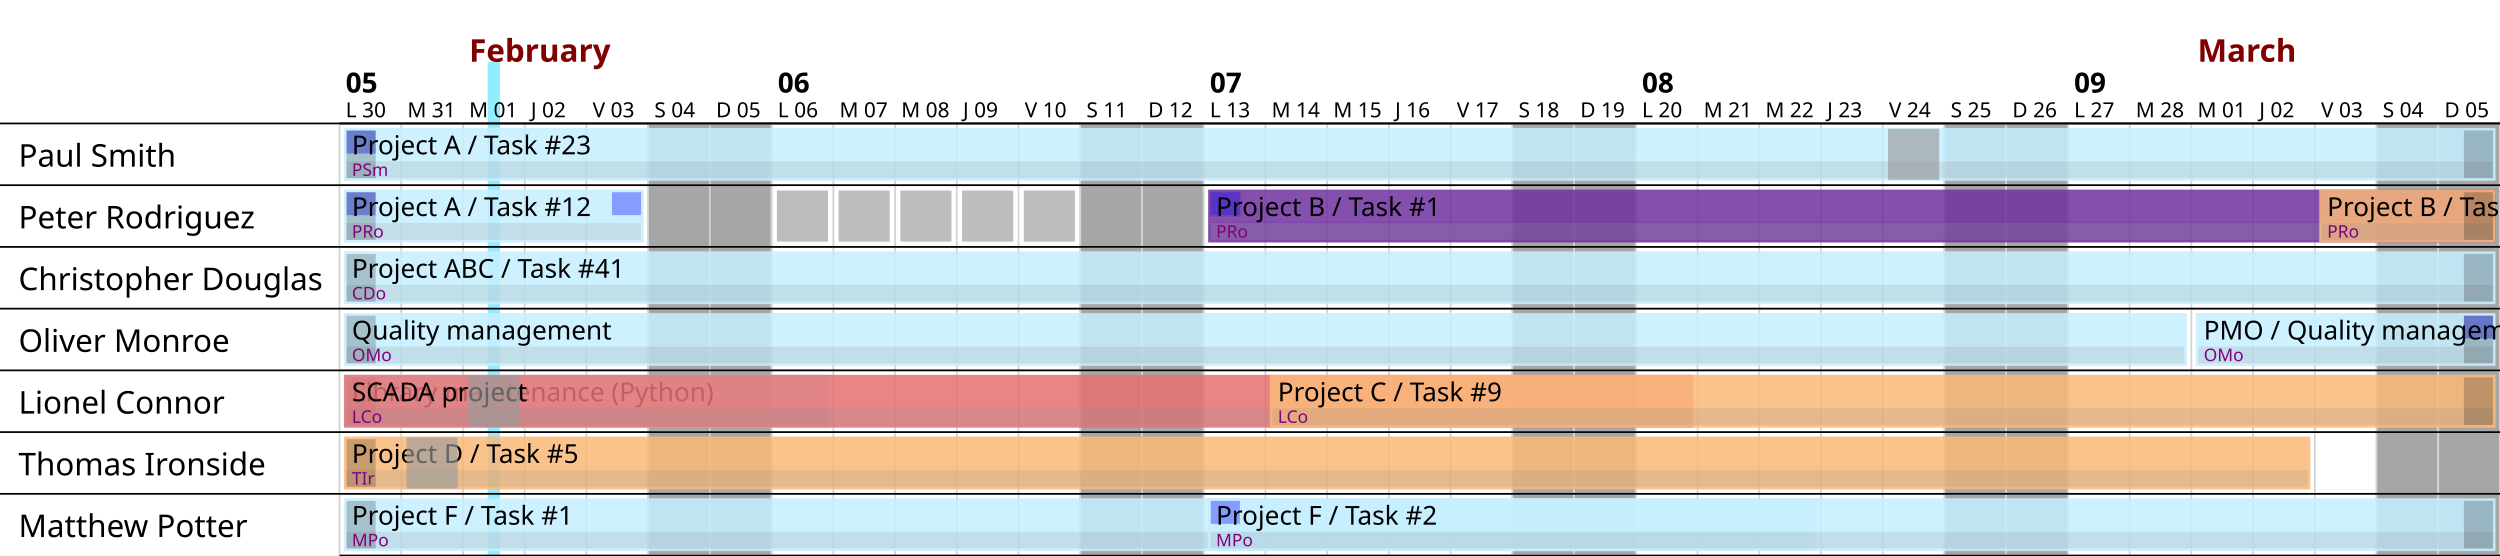
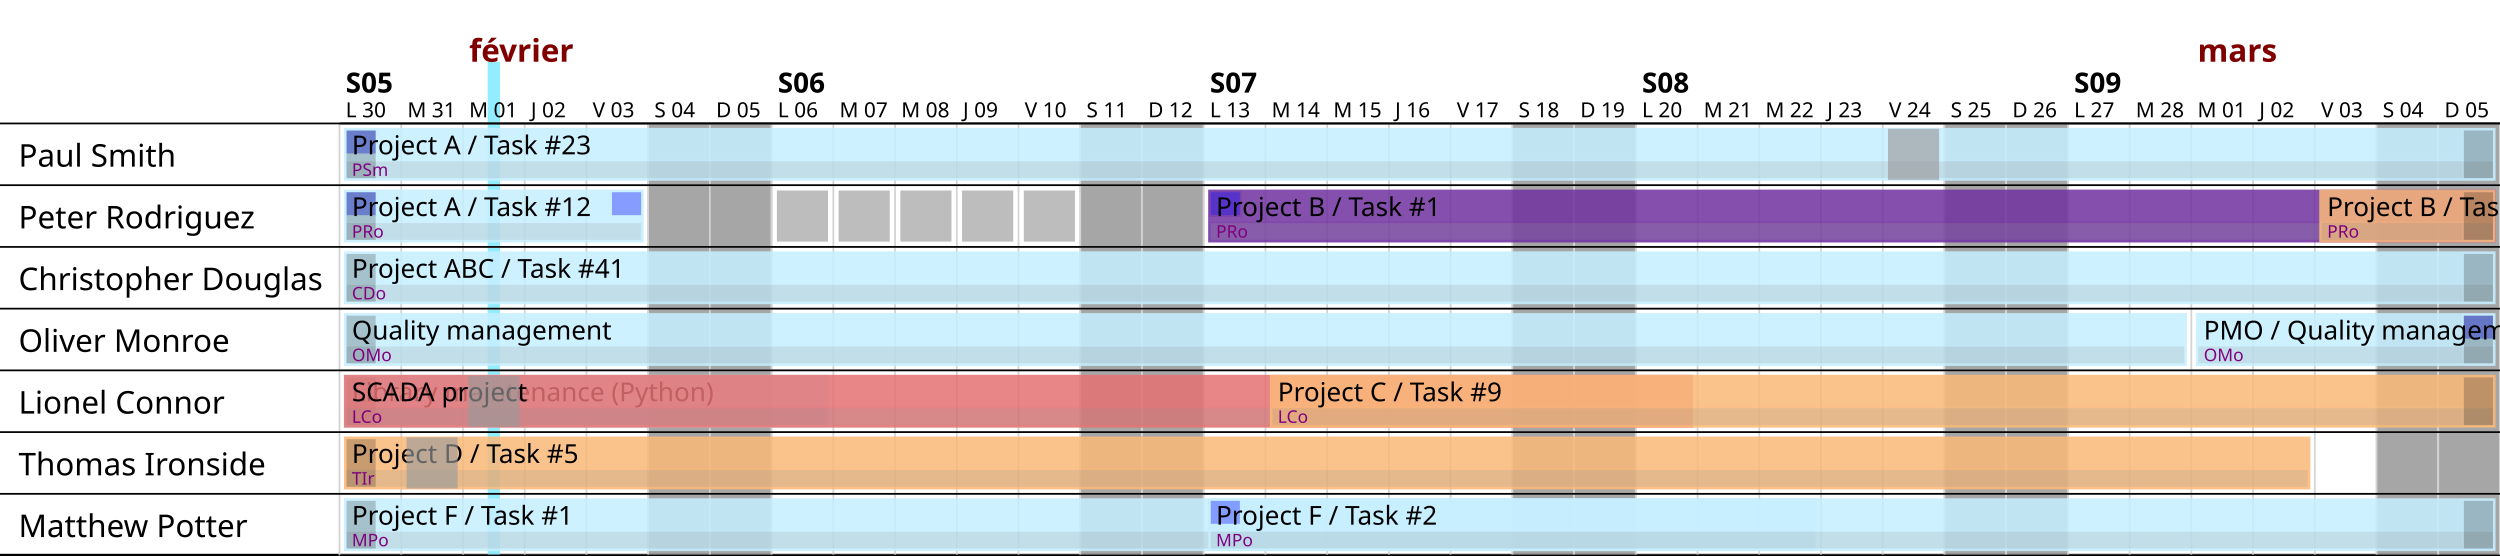
<svg xmlns="http://www.w3.org/2000/svg" baseProfile="full" height="318.898" version="1.1" width="1435.039">
  <defs />
  <rect fill="white" height="318.898" opacity="1" stroke-width="0" width="1435.039" x="0.0" y="0.0" />
+   <line stroke="black" stroke-width="2" x1="0.0" x2="1435.039" y1="318.898" y2="318.898" />
  <g>
    <g id="vlines" stroke="lightgray">
      <line x1="194.882" x2="194.882" y1="70.866" y2="318.898" />
      <text fill="black" font-family="Yu Gothic UI" font-size="12" stroke="black" stroke-width="0" x="198.425" y="67.323">L 30</text>
-       <text fill="black" font-family="Yu Gothic UI" font-size="16" font-weight="bold" stroke="black" stroke-width="0" x="198.425" y="53.15">05</text>
+       <text fill="black" font-family="Yu Gothic UI" font-size="16" font-weight="bold" stroke="black" stroke-width="0" x="198.425" y="53.15">S05</text>
      <line x1="230.315" x2="230.315" y1="70.866" y2="318.898" />
      <text fill="black" font-family="Yu Gothic UI" font-size="12" stroke="black" stroke-width="0" x="233.858" y="67.323">M 31</text>
      <line x1="265.748" x2="265.748" y1="70.866" y2="318.898" />
      <rect fill="#76e9ff" height="283.465" opacity="0.8" stroke="lightgray" stroke-width="0" width="7.087" x="279.921" y="35.433" />
      <text fill="black" font-family="Yu Gothic UI" font-size="12" stroke="black" stroke-width="0" x="269.291" y="67.323">M 01</text>
-       <text fill="#800000" font-family="Yu Gothic UI" font-size="18" font-weight="bold" stroke="#800000" stroke-width="0" x="269.291" y="35.433">February</text>
+       <text fill="#800000" font-family="Yu Gothic UI" font-size="18" font-weight="bold" stroke="#800000" stroke-width="0" x="269.291" y="35.433">février</text>
      <line x1="301.181" x2="301.181" y1="70.866" y2="318.898" />
      <text fill="black" font-family="Yu Gothic UI" font-size="12" stroke="black" stroke-width="0" x="304.724" y="67.323">J 02</text>
      <line x1="336.614" x2="336.614" y1="70.866" y2="318.898" />
      <text fill="black" font-family="Yu Gothic UI" font-size="12" stroke="black" stroke-width="0" x="340.157" y="67.323">V 03</text>
      <line x1="372.047" x2="372.047" y1="70.866" y2="318.898" />
      <rect fill="gray" height="248.031" opacity="0.7" stroke="lightgray" stroke-width="1" width="35.433" x="372.047" y="70.866" />
      <text fill="black" font-family="Yu Gothic UI" font-size="12" stroke="black" stroke-width="0" x="375.591" y="67.323">S 04</text>
      <line x1="407.48" x2="407.48" y1="70.866" y2="318.898" />
      <rect fill="gray" height="248.031" opacity="0.7" stroke="lightgray" stroke-width="1" width="35.433" x="407.48" y="70.866" />
      <text fill="black" font-family="Yu Gothic UI" font-size="12" stroke="black" stroke-width="0" x="411.024" y="67.323">D 05</text>
      <line x1="442.913" x2="442.913" y1="70.866" y2="318.898" />
      <text fill="black" font-family="Yu Gothic UI" font-size="12" stroke="black" stroke-width="0" x="446.457" y="67.323">L 06</text>
-       <text fill="black" font-family="Yu Gothic UI" font-size="16" font-weight="bold" stroke="black" stroke-width="0" x="446.457" y="53.15">06</text>
+       <text fill="black" font-family="Yu Gothic UI" font-size="16" font-weight="bold" stroke="black" stroke-width="0" x="446.457" y="53.15">S06</text>
      <line x1="478.346" x2="478.346" y1="70.866" y2="318.898" />
      <text fill="black" font-family="Yu Gothic UI" font-size="12" stroke="black" stroke-width="0" x="481.89" y="67.323">M 07</text>
      <line x1="513.78" x2="513.78" y1="70.866" y2="318.898" />
      <text fill="black" font-family="Yu Gothic UI" font-size="12" stroke="black" stroke-width="0" x="517.323" y="67.323">M 08</text>
      <line x1="549.213" x2="549.213" y1="70.866" y2="318.898" />
      <text fill="black" font-family="Yu Gothic UI" font-size="12" stroke="black" stroke-width="0" x="552.756" y="67.323">J 09</text>
      <line x1="584.646" x2="584.646" y1="70.866" y2="318.898" />
      <text fill="black" font-family="Yu Gothic UI" font-size="12" stroke="black" stroke-width="0" x="588.189" y="67.323">V 10</text>
      <line x1="620.079" x2="620.079" y1="70.866" y2="318.898" />
      <rect fill="gray" height="248.031" opacity="0.7" stroke="lightgray" stroke-width="1" width="35.433" x="620.079" y="70.866" />
      <text fill="black" font-family="Yu Gothic UI" font-size="12" stroke="black" stroke-width="0" x="623.622" y="67.323">S 11</text>
      <line x1="655.512" x2="655.512" y1="70.866" y2="318.898" />
      <rect fill="gray" height="248.031" opacity="0.7" stroke="lightgray" stroke-width="1" width="35.433" x="655.512" y="70.866" />
      <text fill="black" font-family="Yu Gothic UI" font-size="12" stroke="black" stroke-width="0" x="659.055" y="67.323">D 12</text>
      <line x1="690.945" x2="690.945" y1="70.866" y2="318.898" />
      <text fill="black" font-family="Yu Gothic UI" font-size="12" stroke="black" stroke-width="0" x="694.488" y="67.323">L 13</text>
-       <text fill="black" font-family="Yu Gothic UI" font-size="16" font-weight="bold" stroke="black" stroke-width="0" x="694.488" y="53.15">07</text>
+       <text fill="black" font-family="Yu Gothic UI" font-size="16" font-weight="bold" stroke="black" stroke-width="0" x="694.488" y="53.15">S07</text>
      <line x1="726.378" x2="726.378" y1="70.866" y2="318.898" />
      <text fill="black" font-family="Yu Gothic UI" font-size="12" stroke="black" stroke-width="0" x="729.921" y="67.323">M 14</text>
      <line x1="761.811" x2="761.811" y1="70.866" y2="318.898" />
      <text fill="black" font-family="Yu Gothic UI" font-size="12" stroke="black" stroke-width="0" x="765.354" y="67.323">M 15</text>
      <line x1="797.244" x2="797.244" y1="70.866" y2="318.898" />
      <text fill="black" font-family="Yu Gothic UI" font-size="12" stroke="black" stroke-width="0" x="800.787" y="67.323">J 16</text>
      <line x1="832.677" x2="832.677" y1="70.866" y2="318.898" />
      <text fill="black" font-family="Yu Gothic UI" font-size="12" stroke="black" stroke-width="0" x="836.22" y="67.323">V 17</text>
      <line x1="868.11" x2="868.11" y1="70.866" y2="318.898" />
      <rect fill="gray" height="248.031" opacity="0.7" stroke="lightgray" stroke-width="1" width="35.433" x="868.11" y="70.866" />
      <text fill="black" font-family="Yu Gothic UI" font-size="12" stroke="black" stroke-width="0" x="871.654" y="67.323">S 18</text>
      <line x1="903.543" x2="903.543" y1="70.866" y2="318.898" />
      <rect fill="gray" height="248.031" opacity="0.7" stroke="lightgray" stroke-width="1" width="35.433" x="903.543" y="70.866" />
      <text fill="black" font-family="Yu Gothic UI" font-size="12" stroke="black" stroke-width="0" x="907.087" y="67.323">D 19</text>
      <line x1="938.976" x2="938.976" y1="70.866" y2="318.898" />
      <text fill="black" font-family="Yu Gothic UI" font-size="12" stroke="black" stroke-width="0" x="942.52" y="67.323">L 20</text>
-       <text fill="black" font-family="Yu Gothic UI" font-size="16" font-weight="bold" stroke="black" stroke-width="0" x="942.52" y="53.15">08</text>
+       <text fill="black" font-family="Yu Gothic UI" font-size="16" font-weight="bold" stroke="black" stroke-width="0" x="942.52" y="53.15">S08</text>
      <line x1="974.409" x2="974.409" y1="70.866" y2="318.898" />
      <text fill="black" font-family="Yu Gothic UI" font-size="12" stroke="black" stroke-width="0" x="977.953" y="67.323">M 21</text>
      <line x1="1009.842" x2="1009.842" y1="70.866" y2="318.898" />
      <text fill="black" font-family="Yu Gothic UI" font-size="12" stroke="black" stroke-width="0" x="1013.386" y="67.323">M 22</text>
      <line x1="1045.276" x2="1045.276" y1="70.866" y2="318.898" />
      <text fill="black" font-family="Yu Gothic UI" font-size="12" stroke="black" stroke-width="0" x="1048.819" y="67.323">J 23</text>
      <line x1="1080.709" x2="1080.709" y1="70.866" y2="318.898" />
      <text fill="black" font-family="Yu Gothic UI" font-size="12" stroke="black" stroke-width="0" x="1084.252" y="67.323">V 24</text>
      <line x1="1116.142" x2="1116.142" y1="70.866" y2="318.898" />
      <rect fill="gray" height="248.031" opacity="0.7" stroke="lightgray" stroke-width="1" width="35.433" x="1116.142" y="70.866" />
      <text fill="black" font-family="Yu Gothic UI" font-size="12" stroke="black" stroke-width="0" x="1119.685" y="67.323">S 25</text>
      <line x1="1151.575" x2="1151.575" y1="70.866" y2="318.898" />
      <rect fill="gray" height="248.031" opacity="0.7" stroke="lightgray" stroke-width="1" width="35.433" x="1151.575" y="70.866" />
      <text fill="black" font-family="Yu Gothic UI" font-size="12" stroke="black" stroke-width="0" x="1155.118" y="67.323">D 26</text>
      <line x1="1187.008" x2="1187.008" y1="70.866" y2="318.898" />
      <text fill="black" font-family="Yu Gothic UI" font-size="12" stroke="black" stroke-width="0" x="1190.551" y="67.323">L 27</text>
-       <text fill="black" font-family="Yu Gothic UI" font-size="16" font-weight="bold" stroke="black" stroke-width="0" x="1190.551" y="53.15">09</text>
+       <text fill="black" font-family="Yu Gothic UI" font-size="16" font-weight="bold" stroke="black" stroke-width="0" x="1190.551" y="53.15">S09</text>
      <line x1="1222.441" x2="1222.441" y1="70.866" y2="318.898" />
      <text fill="black" font-family="Yu Gothic UI" font-size="12" stroke="black" stroke-width="0" x="1225.984" y="67.323">M 28</text>
      <line x1="1257.874" x2="1257.874" y1="70.866" y2="318.898" />
      <text fill="black" font-family="Yu Gothic UI" font-size="12" stroke="black" stroke-width="0" x="1261.417" y="67.323">M 01</text>
-       <text fill="#800000" font-family="Yu Gothic UI" font-size="18" font-weight="bold" stroke="#800000" stroke-width="0" x="1261.417" y="35.433">March</text>
+       <text fill="#800000" font-family="Yu Gothic UI" font-size="18" font-weight="bold" stroke="#800000" stroke-width="0" x="1261.417" y="35.433">mars</text>
      <line x1="1293.307" x2="1293.307" y1="70.866" y2="318.898" />
      <text fill="black" font-family="Yu Gothic UI" font-size="12" stroke="black" stroke-width="0" x="1296.85" y="67.323">J 02</text>
      <line x1="1328.74" x2="1328.74" y1="70.866" y2="318.898" />
      <text fill="black" font-family="Yu Gothic UI" font-size="12" stroke="black" stroke-width="0" x="1332.283" y="67.323">V 03</text>
      <line x1="1364.173" x2="1364.173" y1="70.866" y2="318.898" />
      <rect fill="gray" height="248.031" opacity="0.7" stroke="lightgray" stroke-width="1" width="35.433" x="1364.173" y="70.866" />
      <text fill="black" font-family="Yu Gothic UI" font-size="12" stroke="black" stroke-width="0" x="1367.717" y="67.323">S 04</text>
      <line x1="1399.606" x2="1399.606" y1="70.866" y2="318.898" />
      <rect fill="gray" height="248.031" opacity="0.7" stroke="lightgray" stroke-width="1" width="35.433" x="1399.606" y="70.866" />
      <text fill="black" font-family="Yu Gothic UI" font-size="12" stroke="black" stroke-width="0" x="1403.15" y="67.323">D 05</text>
      <line x1="1435.039" x2="1435.039" y1="70.866" y2="318.898" />
    </g>
    <g id="hlines" stroke="lightgray">
      <line x1="194.882" x2="1435.039" y1="70.866" y2="70.866" />
      <line x1="194.882" x2="1435.039" y1="106.299" y2="106.299" />
      <line x1="194.882" x2="1435.039" y1="141.732" y2="141.732" />
      <line x1="194.882" x2="1435.039" y1="177.165" y2="177.165" />
      <line x1="194.882" x2="1435.039" y1="212.598" y2="212.598" />
      <line x1="194.882" x2="1435.039" y1="248.031" y2="248.031" />
      <line x1="194.882" x2="1435.039" y1="283.465" y2="283.465" />
      <line x1="194.882" x2="1435.039" y1="318.898" y2="318.898" />
    </g>
    <line stroke="black" x1="194.882" x2="1435.039" y1="70.866" y2="70.866" />
    <line stroke="black" x1="194.882" x2="1435.039" y1="318.898" y2="318.898" />
  </g>
  <g>
    <g id="Project_A___Task_#23">
      <rect fill="#c6eeff" height="28.346" opacity="0.85" stroke="#c6eeff" stroke-width="2" width="1233.071" x="198.425" y="74.409" />
      <rect fill="#909090" height="10.63" opacity="0.2" stroke="#c6eeff" stroke-width="1" width="1233.071" x="198.425" y="92.126" />
      <rect fill="#0000FF" height="14.173" opacity="0.35" stroke="#c6eeff" stroke-width="1" width="17.717" x="198.425" y="74.409" />
      <rect fill="#000000" height="28.346" opacity="0.2" stroke="#c6eeff" stroke-width="1" width="17.717" x="198.425" y="74.409" />
      <rect fill="#000000" height="28.346" opacity="0.2" stroke="#c6eeff" stroke-width="1" width="17.717" x="1413.779" y="74.409" />
      <rect fill="#F08000" height="10.63" opacity="0.35" stroke="#c6eeff" stroke-width="1" width="0.0" x="198.425" y="92.126" />
      <text fill="black" font-family="Yu Gothic UI" font-size="15" stroke="black" stroke-width="0" x="201.968" y="88.583">Project A / Task #23</text>
      <text fill="purple" font-family="Yu Gothic UI" font-size="10" stroke="black" stroke-width="0" x="201.968" y="100.984">PSm</text>
    </g>
    <g>
      <text fill="black" font-family="Yu Gothic UI" font-size="18" stroke="black" stroke-width="0" x="10.63" y="95.669">Paul Smith</text>
    </g>
    <g>
      <rect fill="#999999" height="28.346" opacity="0.65" stroke="#999999" stroke-width="1" width="28.346" x="1084.252" y="74.409" />
    </g>
    <line stroke="black" x1="0.0" x2="1435.039" y1="70.866" y2="70.866" />
    <g id="Project_A___Task_#12">
      <rect fill="#c6eeff" height="28.346" opacity="0.85" stroke="#c6eeff" stroke-width="2" width="170.079" x="198.425" y="109.843" />
      <rect fill="#909090" height="10.63" opacity="0.2" stroke="#c6eeff" stroke-width="1" width="170.079" x="198.425" y="127.559" />
      <rect fill="#0000FF" height="14.173" opacity="0.35" stroke="#c6eeff" stroke-width="1" width="17.717" x="198.425" y="109.843" />
      <rect fill="#0000FF" height="14.173" opacity="0.35" stroke="#c6eeff" stroke-width="1" width="17.717" x="350.787" y="109.843" />
      <rect fill="#000000" height="28.346" opacity="0.2" stroke="#c6eeff" stroke-width="1" width="17.717" x="198.425" y="109.843" />
      <rect fill="#F08000" height="10.63" opacity="0.35" stroke="#c6eeff" stroke-width="1" width="0.0" x="198.425" y="127.559" />
      <text fill="black" font-family="Yu Gothic UI" font-size="15" stroke="black" stroke-width="0" x="201.968" y="124.016">Project A / Task #12</text>
      <text fill="purple" font-family="Yu Gothic UI" font-size="10" stroke="black" stroke-width="0" x="201.968" y="136.417">PRo</text>
    </g>
    <g id="Project_B___Task_#1">
      <rect fill="#7030a0" height="28.346" opacity="0.85" stroke="#7030a0" stroke-width="2" width="737.008" x="694.488" y="109.843" />
      <rect fill="#909090" height="10.63" opacity="0.2" stroke="#7030a0" stroke-width="1" width="737.008" x="694.488" y="127.559" />
      <rect fill="#0000FF" height="14.173" opacity="0.35" stroke="#7030a0" stroke-width="1" width="17.717" x="694.488" y="109.843" />
      <rect fill="#000000" height="28.346" opacity="0.2" stroke="#7030a0" stroke-width="1" width="17.717" x="1413.779" y="109.843" />
      <rect fill="#F08000" height="10.63" opacity="0.35" stroke="#7030a0" stroke-width="1" width="0.0" x="694.488" y="127.559" />
      <text fill="black" font-family="Yu Gothic UI" font-size="15" stroke="black" stroke-width="0" x="698.031" y="124.016">Project B / Task #1</text>
      <text fill="purple" font-family="Yu Gothic UI" font-size="10" stroke="black" stroke-width="0" x="698.031" y="136.417">PRo</text>
    </g>
    <g id="Project_B___Task_#2">
      <rect fill="#fab978" height="28.346" opacity="0.85" stroke="#fab978" stroke-width="2" width="99.213" x="1332.283" y="109.843" />
      <rect fill="#909090" height="10.63" opacity="0.2" stroke="#fab978" stroke-width="1" width="99.213" x="1332.283" y="127.559" />
      <rect fill="#000000" height="28.346" opacity="0.2" stroke="#fab978" stroke-width="1" width="17.717" x="1413.779" y="109.843" />
      <rect fill="#F08000" height="10.63" opacity="0.35" stroke="#fab978" stroke-width="1" width="0.0" x="1332.283" y="127.559" />
      <text fill="black" font-family="Yu Gothic UI" font-size="15" stroke="black" stroke-width="0" x="1335.827" y="124.016">Project B / Task #2</text>
      <text fill="purple" font-family="Yu Gothic UI" font-size="10" stroke="black" stroke-width="0" x="1335.827" y="136.417">PRo</text>
    </g>
    <g>
      <text fill="black" font-family="Yu Gothic UI" font-size="18" stroke="black" stroke-width="0" x="10.63" y="131.102">Peter Rodriguez</text>
    </g>
    <g>
      <rect fill="#999999" height="28.346" opacity="0.65" stroke="#999999" stroke-width="1" width="28.346" x="446.457" y="109.843" />
      <rect fill="#999999" height="28.346" opacity="0.65" stroke="#999999" stroke-width="1" width="28.346" x="481.89" y="109.843" />
      <rect fill="#999999" height="28.346" opacity="0.65" stroke="#999999" stroke-width="1" width="28.346" x="517.323" y="109.843" />
      <rect fill="#999999" height="28.346" opacity="0.65" stroke="#999999" stroke-width="1" width="28.346" x="552.756" y="109.843" />
      <rect fill="#999999" height="28.346" opacity="0.65" stroke="#999999" stroke-width="1" width="28.346" x="588.189" y="109.843" />
    </g>
    <line stroke="black" x1="0.0" x2="1435.039" y1="106.299" y2="106.299" />
    <g id="Project_ABC___Task_#41">
      <rect fill="#c6eeff" height="28.346" opacity="0.85" stroke="#c6eeff" stroke-width="2" width="1233.071" x="198.425" y="145.276" />
      <rect fill="#909090" height="10.63" opacity="0.2" stroke="#c6eeff" stroke-width="1" width="1233.071" x="198.425" y="162.992" />
      <rect fill="#000000" height="28.346" opacity="0.2" stroke="#c6eeff" stroke-width="1" width="17.717" x="198.425" y="145.276" />
      <rect fill="#000000" height="28.346" opacity="0.2" stroke="#c6eeff" stroke-width="1" width="17.717" x="1413.779" y="145.276" />
      <rect fill="#F08000" height="10.63" opacity="0.35" stroke="#c6eeff" stroke-width="1" width="0.0" x="198.425" y="162.992" />
      <text fill="black" font-family="Yu Gothic UI" font-size="15" stroke="black" stroke-width="0" x="201.968" y="159.449">Project ABC / Task #41</text>
      <text fill="purple" font-family="Yu Gothic UI" font-size="10" stroke="black" stroke-width="0" x="201.968" y="171.85">CDo</text>
    </g>
    <g>
      <text fill="black" font-family="Yu Gothic UI" font-size="18" stroke="black" stroke-width="0" x="10.63" y="166.535">Christopher Douglas</text>
    </g>
    <g />
    <line stroke="black" x1="0.0" x2="1435.039" y1="141.732" y2="141.732" />
    <g id="Quality_management">
      <rect fill="#c6eeff" height="28.346" opacity="0.85" stroke="#c6eeff" stroke-width="2" width="1055.905" x="198.425" y="180.709" />
      <rect fill="#909090" height="10.63" opacity="0.2" stroke="#c6eeff" stroke-width="1" width="1055.905" x="198.425" y="198.425" />
      <rect fill="#000000" height="28.346" opacity="0.2" stroke="#c6eeff" stroke-width="1" width="17.717" x="198.425" y="180.709" />
      <rect fill="#F08000" height="10.63" opacity="0.35" stroke="#c6eeff" stroke-width="1" width="0.0" x="198.425" y="198.425" />
      <text fill="black" font-family="Yu Gothic UI" font-size="15" stroke="black" stroke-width="0" x="201.968" y="194.882">Quality management</text>
      <text fill="purple" font-family="Yu Gothic UI" font-size="10" stroke="black" stroke-width="0" x="201.968" y="207.283">OMo</text>
    </g>
    <g id="PMO___Quality_management">
      <rect fill="#c6eeff" height="28.346" opacity="0.85" stroke="#c6eeff" stroke-width="2" width="170.079" x="1261.417" y="180.709" />
      <rect fill="#909090" height="10.63" opacity="0.2" stroke="#c6eeff" stroke-width="1" width="170.079" x="1261.417" y="198.425" />
      <rect fill="#0000FF" height="14.173" opacity="0.35" stroke="#c6eeff" stroke-width="1" width="17.717" x="1413.779" y="180.709" />
      <rect fill="#000000" height="28.346" opacity="0.2" stroke="#c6eeff" stroke-width="1" width="17.717" x="1413.779" y="180.709" />
      <rect fill="#F08000" height="10.63" opacity="0.35" stroke="#c6eeff" stroke-width="1" width="0.0" x="1261.417" y="198.425" />
      <text fill="black" font-family="Yu Gothic UI" font-size="15" stroke="black" stroke-width="0" x="1264.961" y="194.882">PMO / Quality management</text>
      <text fill="purple" font-family="Yu Gothic UI" font-size="10" stroke="black" stroke-width="0" x="1264.961" y="207.283">OMo</text>
    </g>
    <g>
      <text fill="black" font-family="Yu Gothic UI" font-size="18" stroke="black" stroke-width="0" x="10.63" y="201.968">Oliver Monroe</text>
    </g>
    <g />
    <line stroke="black" x1="0.0" x2="1435.039" y1="177.165" y2="177.165" />
    <g id="Library_maintenance__Python_">
      <rect fill="#c6eeff" height="28.346" opacity="0.85" stroke="#c6eeff" stroke-width="2" width="276.378" x="198.425" y="216.142" />
      <rect fill="#909090" height="10.63" opacity="0.2" stroke="#c6eeff" stroke-width="1" width="276.378" x="198.425" y="233.858" />
      <rect fill="#000000" height="28.346" opacity="0.2" stroke="#c6eeff" stroke-width="1" width="17.717" x="198.425" y="216.142" />
      <rect fill="#F08000" height="10.63" opacity="0.35" stroke="#c6eeff" stroke-width="1" width="0.0" x="198.425" y="233.858" />
      <text fill="black" font-family="Yu Gothic UI" font-size="15" stroke="black" stroke-width="0" x="201.968" y="230.315">Library maintenance (Python)</text>
      <text fill="purple" font-family="Yu Gothic UI" font-size="10" stroke="black" stroke-width="0" x="201.968" y="242.717">LCo</text>
    </g>
    <g id="SCADA_project">
      <rect fill="#e47172" height="28.346" opacity="0.85" stroke="#e47172" stroke-width="2" width="772.441" x="198.425" y="216.142" />
      <rect fill="#909090" height="10.63" opacity="0.2" stroke="#e47172" stroke-width="1" width="772.441" x="198.425" y="233.858" />
      <rect fill="#F08000" height="10.63" opacity="0.35" stroke="#e47172" stroke-width="1" width="0.0" x="198.425" y="233.858" />
      <text fill="black" font-family="Yu Gothic UI" font-size="15" stroke="black" stroke-width="0" x="201.968" y="230.315">SCADA project</text>
      <text fill="purple" font-family="Yu Gothic UI" font-size="10" stroke="black" stroke-width="0" x="201.968" y="242.717">LCo</text>
    </g>
    <g id="Project_C___Task_#9">
      <rect fill="#fab978" height="28.346" opacity="0.85" stroke="#fab978" stroke-width="2" width="701.575" x="729.921" y="216.142" />
      <rect fill="#909090" height="10.63" opacity="0.2" stroke="#fab978" stroke-width="1" width="701.575" x="729.921" y="233.858" />
      <rect fill="#000000" height="28.346" opacity="0.2" stroke="#fab978" stroke-width="1" width="17.717" x="1413.779" y="216.142" />
      <rect fill="#F08000" height="10.63" opacity="0.35" stroke="#fab978" stroke-width="1" width="0.0" x="729.921" y="233.858" />
      <text fill="black" font-family="Yu Gothic UI" font-size="15" stroke="black" stroke-width="0" x="733.465" y="230.315">Project C / Task #9</text>
      <text fill="purple" font-family="Yu Gothic UI" font-size="10" stroke="black" stroke-width="0" x="733.465" y="242.717">LCo</text>
    </g>
    <g>
      <text fill="black" font-family="Yu Gothic UI" font-size="18" stroke="black" stroke-width="0" x="10.63" y="237.402">Lionel Connor</text>
    </g>
    <g>
      <rect fill="#999999" height="28.346" opacity="0.65" stroke="#999999" stroke-width="1" width="28.346" x="269.291" y="216.142" />
    </g>
    <line stroke="black" x1="0.0" x2="1435.039" y1="212.598" y2="212.598" />
    <g id="Project_D___Task_#5">
      <rect fill="#fab978" height="28.346" opacity="0.85" stroke="#fab978" stroke-width="2" width="1126.772" x="198.425" y="251.575" />
      <rect fill="#909090" height="10.63" opacity="0.2" stroke="#fab978" stroke-width="1" width="1126.772" x="198.425" y="269.291" />
      <rect fill="#000000" height="28.346" opacity="0.2" stroke="#fab978" stroke-width="1" width="17.717" x="198.425" y="251.575" />
      <rect fill="#F08000" height="10.63" opacity="0.35" stroke="#fab978" stroke-width="1" width="0.0" x="198.425" y="269.291" />
      <text fill="black" font-family="Yu Gothic UI" font-size="15" stroke="black" stroke-width="0" x="201.968" y="265.748">Project D / Task #5</text>
      <text fill="purple" font-family="Yu Gothic UI" font-size="10" stroke="black" stroke-width="0" x="201.968" y="278.15">TIr</text>
    </g>
    <g>
      <text fill="black" font-family="Yu Gothic UI" font-size="18" stroke="black" stroke-width="0" x="10.63" y="272.835">Thomas Ironside</text>
    </g>
    <g>
      <rect fill="#999999" height="28.346" opacity="0.65" stroke="#999999" stroke-width="1" width="28.346" x="233.858" y="251.575" />
    </g>
    <line stroke="black" x1="0.0" x2="1435.039" y1="248.031" y2="248.031" />
    <g id="Project_F___Task_#1">
      <rect fill="#c6eeff" height="28.346" opacity="0.85" stroke="#c6eeff" stroke-width="2" width="843.307" x="198.425" y="287.008" />
      <rect fill="#909090" height="10.63" opacity="0.2" stroke="#c6eeff" stroke-width="1" width="843.307" x="198.425" y="304.724" />
      <rect fill="#000000" height="28.346" opacity="0.2" stroke="#c6eeff" stroke-width="1" width="17.717" x="198.425" y="287.008" />
      <rect fill="#F08000" height="10.63" opacity="0.35" stroke="#c6eeff" stroke-width="1" width="0.0" x="198.425" y="304.724" />
      <text fill="black" font-family="Yu Gothic UI" font-size="15" stroke="black" stroke-width="0" x="201.968" y="301.181">Project F / Task #1</text>
      <text fill="purple" font-family="Yu Gothic UI" font-size="10" stroke="black" stroke-width="0" x="201.968" y="313.583">MPo</text>
    </g>
    <g id="Project_F___Task_#2">
      <rect fill="#c6eeff" height="28.346" opacity="0.85" stroke="#c6eeff" stroke-width="2" width="737.008" x="694.488" y="287.008" />
      <rect fill="#909090" height="10.63" opacity="0.2" stroke="#c6eeff" stroke-width="1" width="737.008" x="694.488" y="304.724" />
      <rect fill="#0000FF" height="14.173" opacity="0.35" stroke="#c6eeff" stroke-width="1" width="17.717" x="694.488" y="287.008" />
      <rect fill="#000000" height="28.346" opacity="0.2" stroke="#c6eeff" stroke-width="1" width="17.717" x="1413.779" y="287.008" />
      <rect fill="#F08000" height="10.63" opacity="0.35" stroke="#c6eeff" stroke-width="1" width="0.0" x="694.488" y="304.724" />
      <text fill="black" font-family="Yu Gothic UI" font-size="15" stroke="black" stroke-width="0" x="698.031" y="301.181">Project F / Task #2</text>
      <text fill="purple" font-family="Yu Gothic UI" font-size="10" stroke="black" stroke-width="0" x="698.031" y="313.583">MPo</text>
    </g>
    <g>
      <text fill="black" font-family="Yu Gothic UI" font-size="18" stroke="black" stroke-width="0" x="10.63" y="308.268">Matthew Potter</text>
    </g>
    <g />
    <line stroke="black" x1="0.0" x2="1435.039" y1="283.465" y2="283.465" />
  </g>
</svg>
